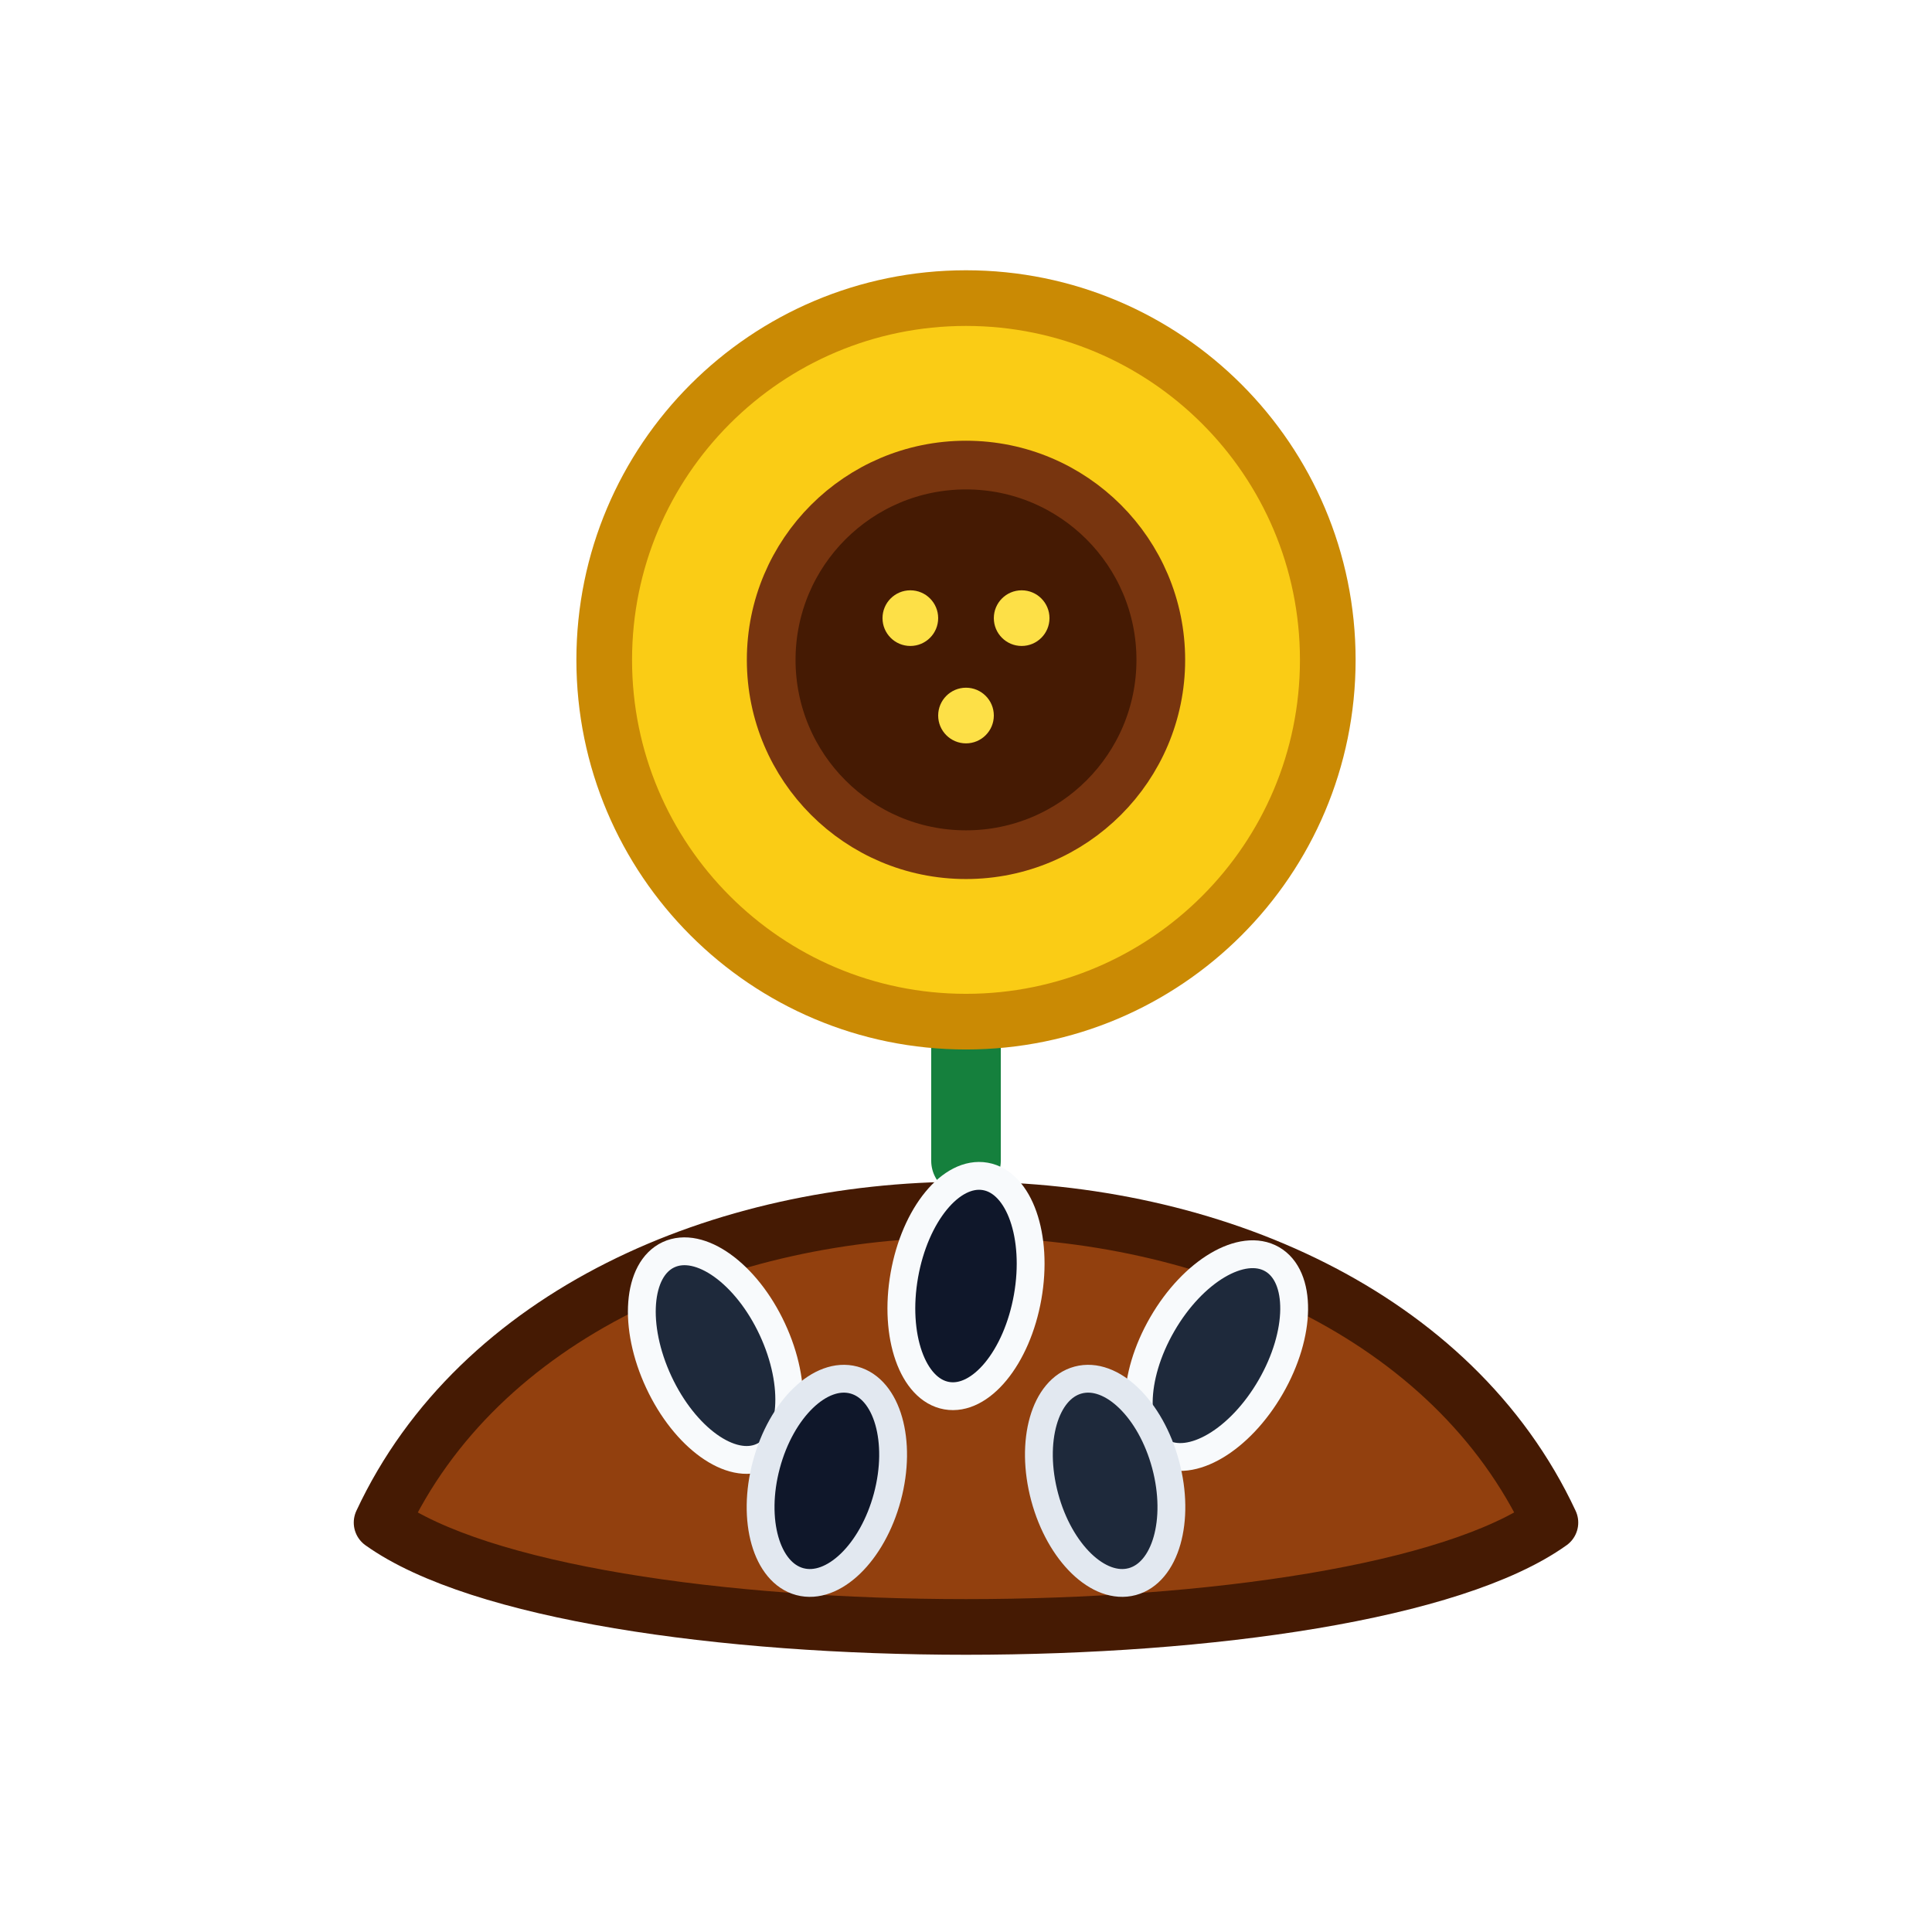
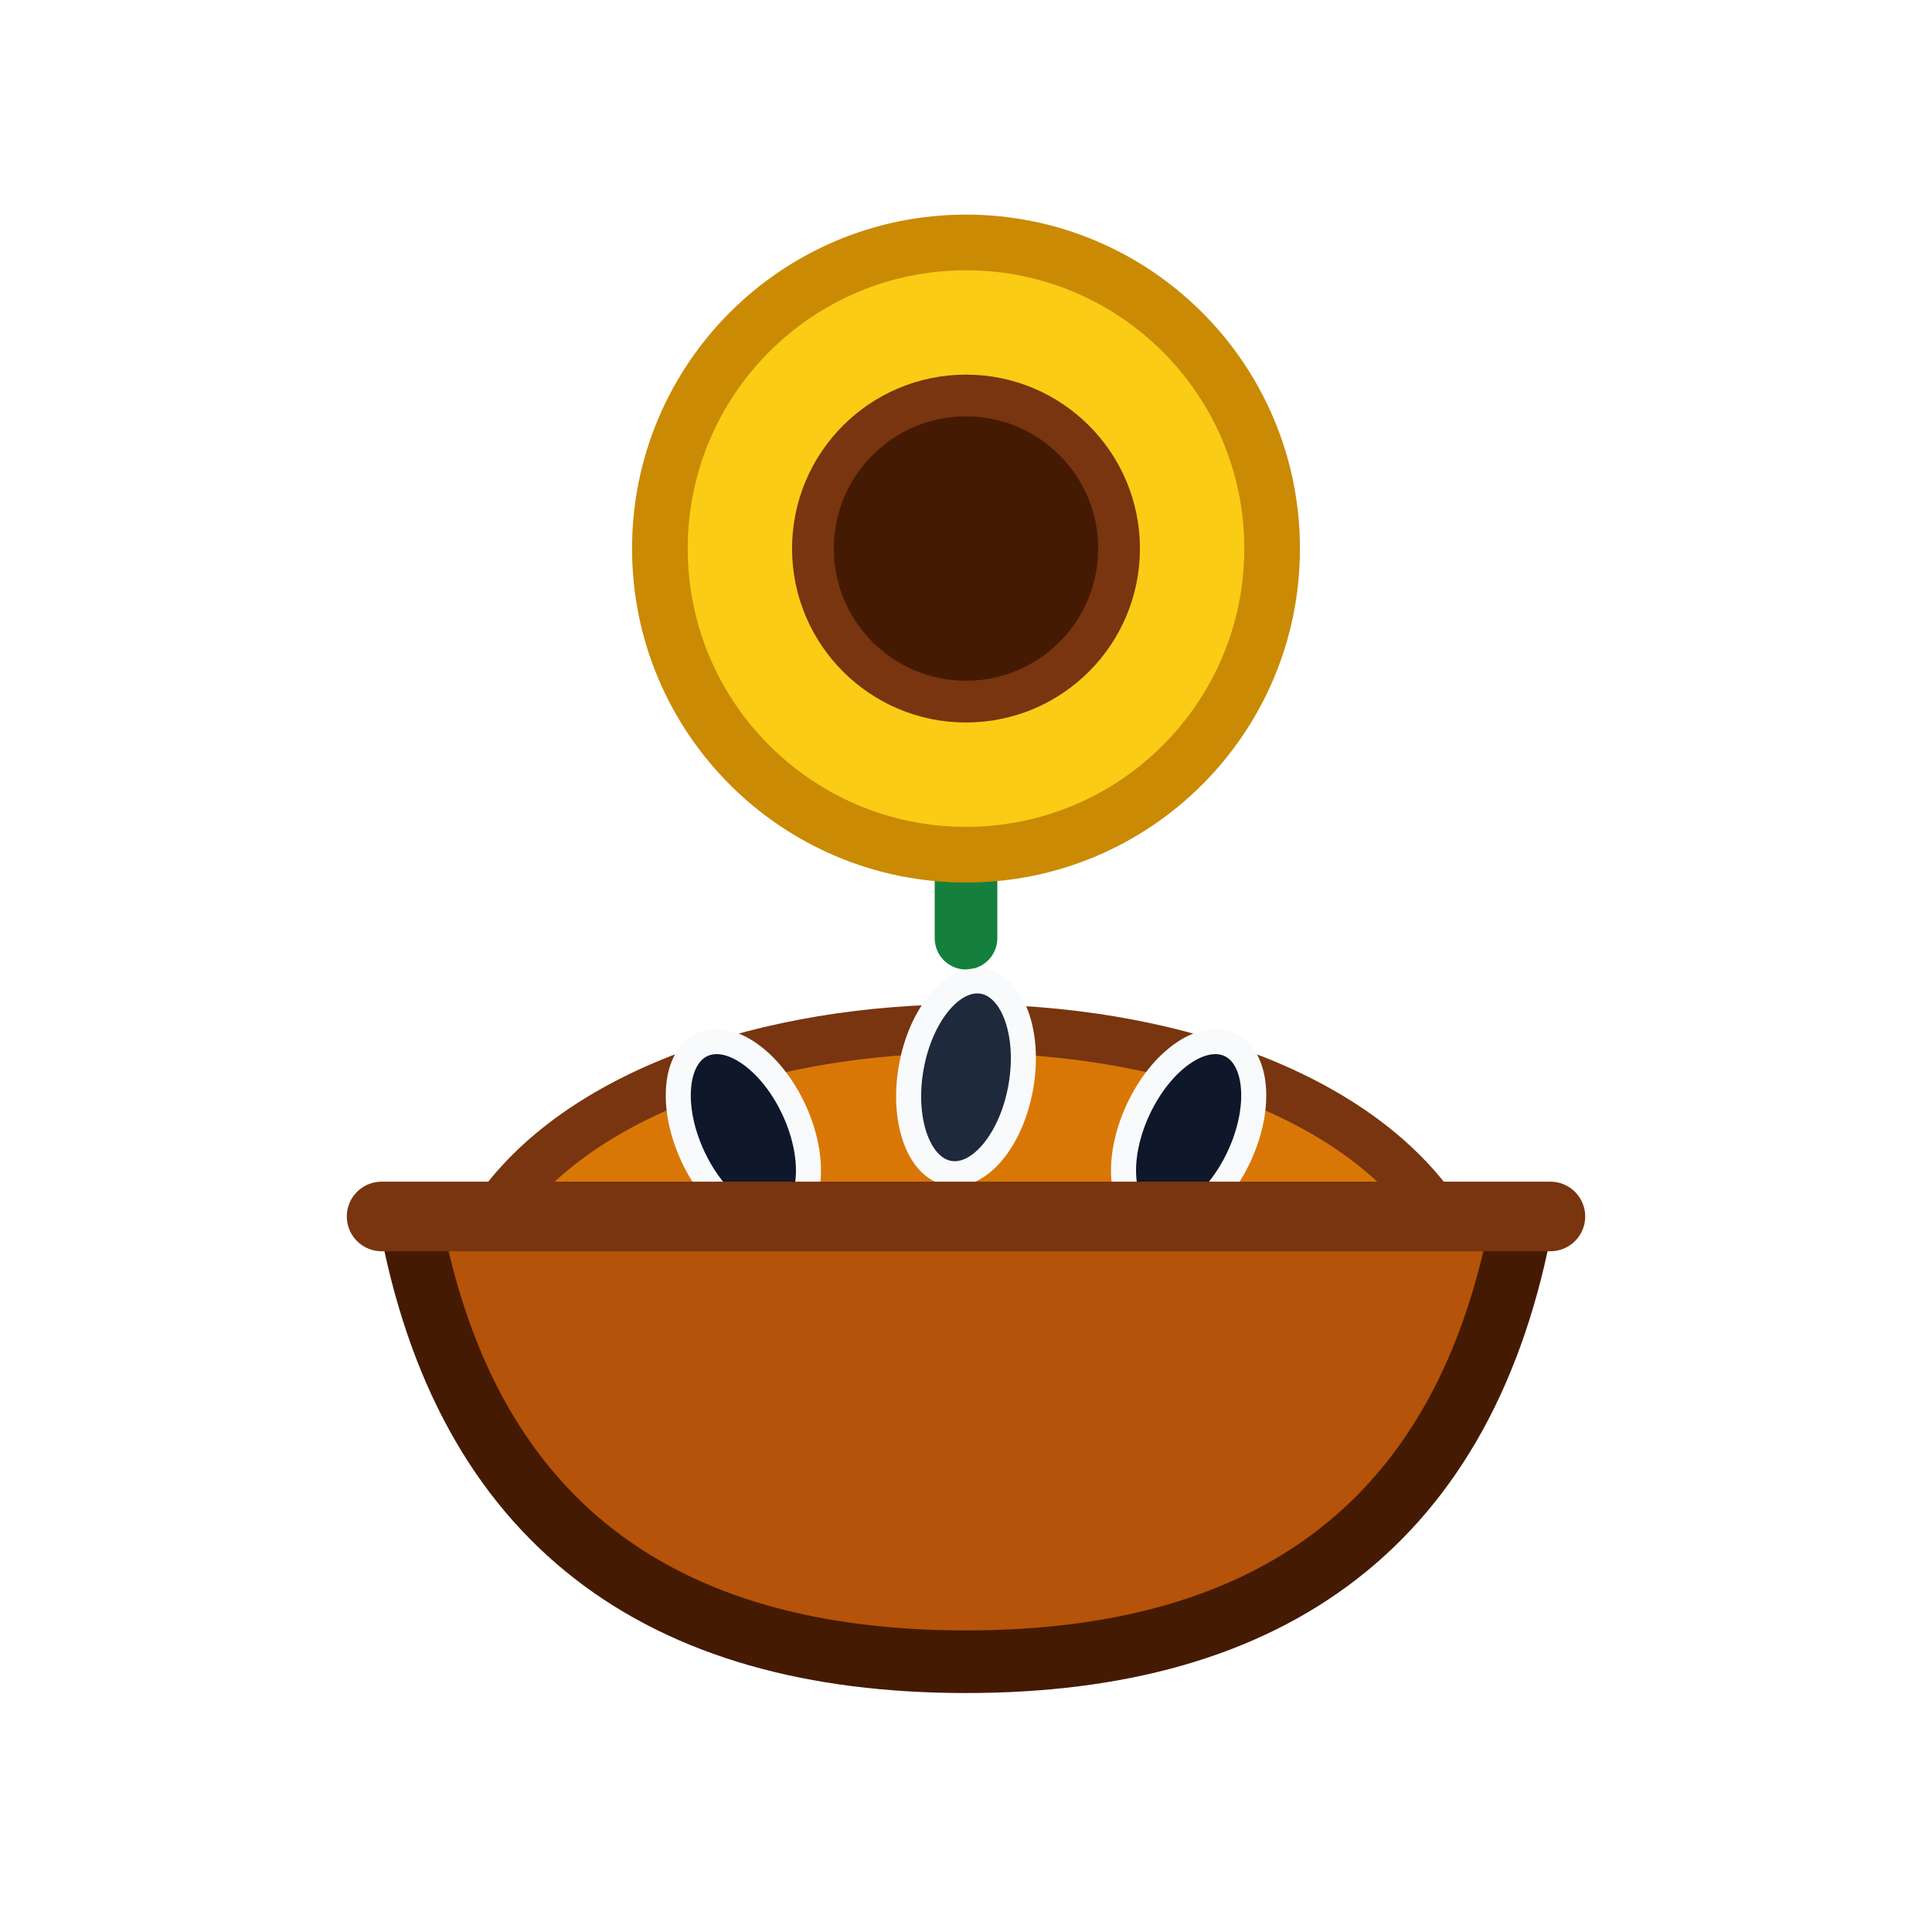
<svg xmlns="http://www.w3.org/2000/svg" viewBox="0 0 128 128" width="128" height="128">
  <g data-normalized="1" transform="translate(5, 5) scale(0.921875)" stroke-linecap="round" stroke-linejoin="round">
-     <path d="M64 78 L64 46" stroke="#15803D" stroke-width="5" />
-     <circle cx="64" cy="42" r="26" fill="#FACC15" stroke="#CA8A04" stroke-width="4" />
-     <circle cx="64" cy="42" r="14" fill="#451A03" stroke="#78350F" stroke-width="3.5" />
-     <circle cx="60" cy="39" r="2" fill="#FDE047" />
-     <circle cx="68" cy="39" r="2" fill="#FDE047" />
-     <circle cx="64" cy="46" r="2" fill="#FDE047" />
-     <path d="M22 104 C36 74 92 74 106 104 C92 114 36 114 22 104 Z" fill="#92400E" stroke="#451A03" stroke-width="4" />
-     <ellipse cx="46" cy="92" rx="4.5" ry="8" transform="rotate(-25 46 92)" fill="#1E293B" stroke="#F8FAFC" stroke-width="2" />
-     <ellipse cx="64" cy="87" rx="4.5" ry="8" transform="rotate(10 64 87)" fill="#0F172A" stroke="#F8FAFC" stroke-width="2" />
-     <ellipse cx="82" cy="92" rx="4.5" ry="8" transform="rotate(30 82 92)" fill="#1E293B" stroke="#F8FAFC" stroke-width="2" />
-     <ellipse cx="54" cy="101" rx="4.5" ry="7.5" transform="rotate(15 54 101)" fill="#0F172A" stroke="#E2E8F0" stroke-width="2" />
-     <ellipse cx="74" cy="101" rx="4.5" ry="7.5" transform="rotate(-15 74 101)" fill="#1E293B" stroke="#E2E8F0" stroke-width="2" />
+     <path d="M64 62 L64 40" stroke="#15803D" stroke-width="4.5" />
+     <circle cx="64" cy="34" r="22" fill="#FACC15" stroke="#CA8A04" stroke-width="4" />
+     <circle cx="64" cy="34" r="11" fill="#451A03" stroke="#78350F" stroke-width="3" />
+     <path d="M30 82 C42 64 86 64 98 82 Z" fill="#D97706" stroke="#78350F" stroke-width="3.5" />
+     <ellipse cx="48" cy="76" rx="4" ry="7" transform="rotate(-25 48 76)" fill="#0F172A" stroke="#F8FAFC" stroke-width="1.8" />
+     <ellipse cx="64" cy="72" rx="4" ry="7" transform="rotate(10 64 72)" fill="#1E293B" stroke="#F8FAFC" stroke-width="1.8" />
+     <ellipse cx="80" cy="76" rx="4" ry="7" transform="rotate(25 80 76)" fill="#0F172A" stroke="#F8FAFC" stroke-width="1.8" />
+     <path d="M24 82 L104 82 C100 104 86 114 64 114 C42 114 28 104 24 82 Z" fill="#B45309" stroke="#451A03" stroke-width="4.5" />
+     <line x1="22" y1="82" x2="106" y2="82" stroke="#78350F" stroke-width="5" />
  </g>
</svg>
